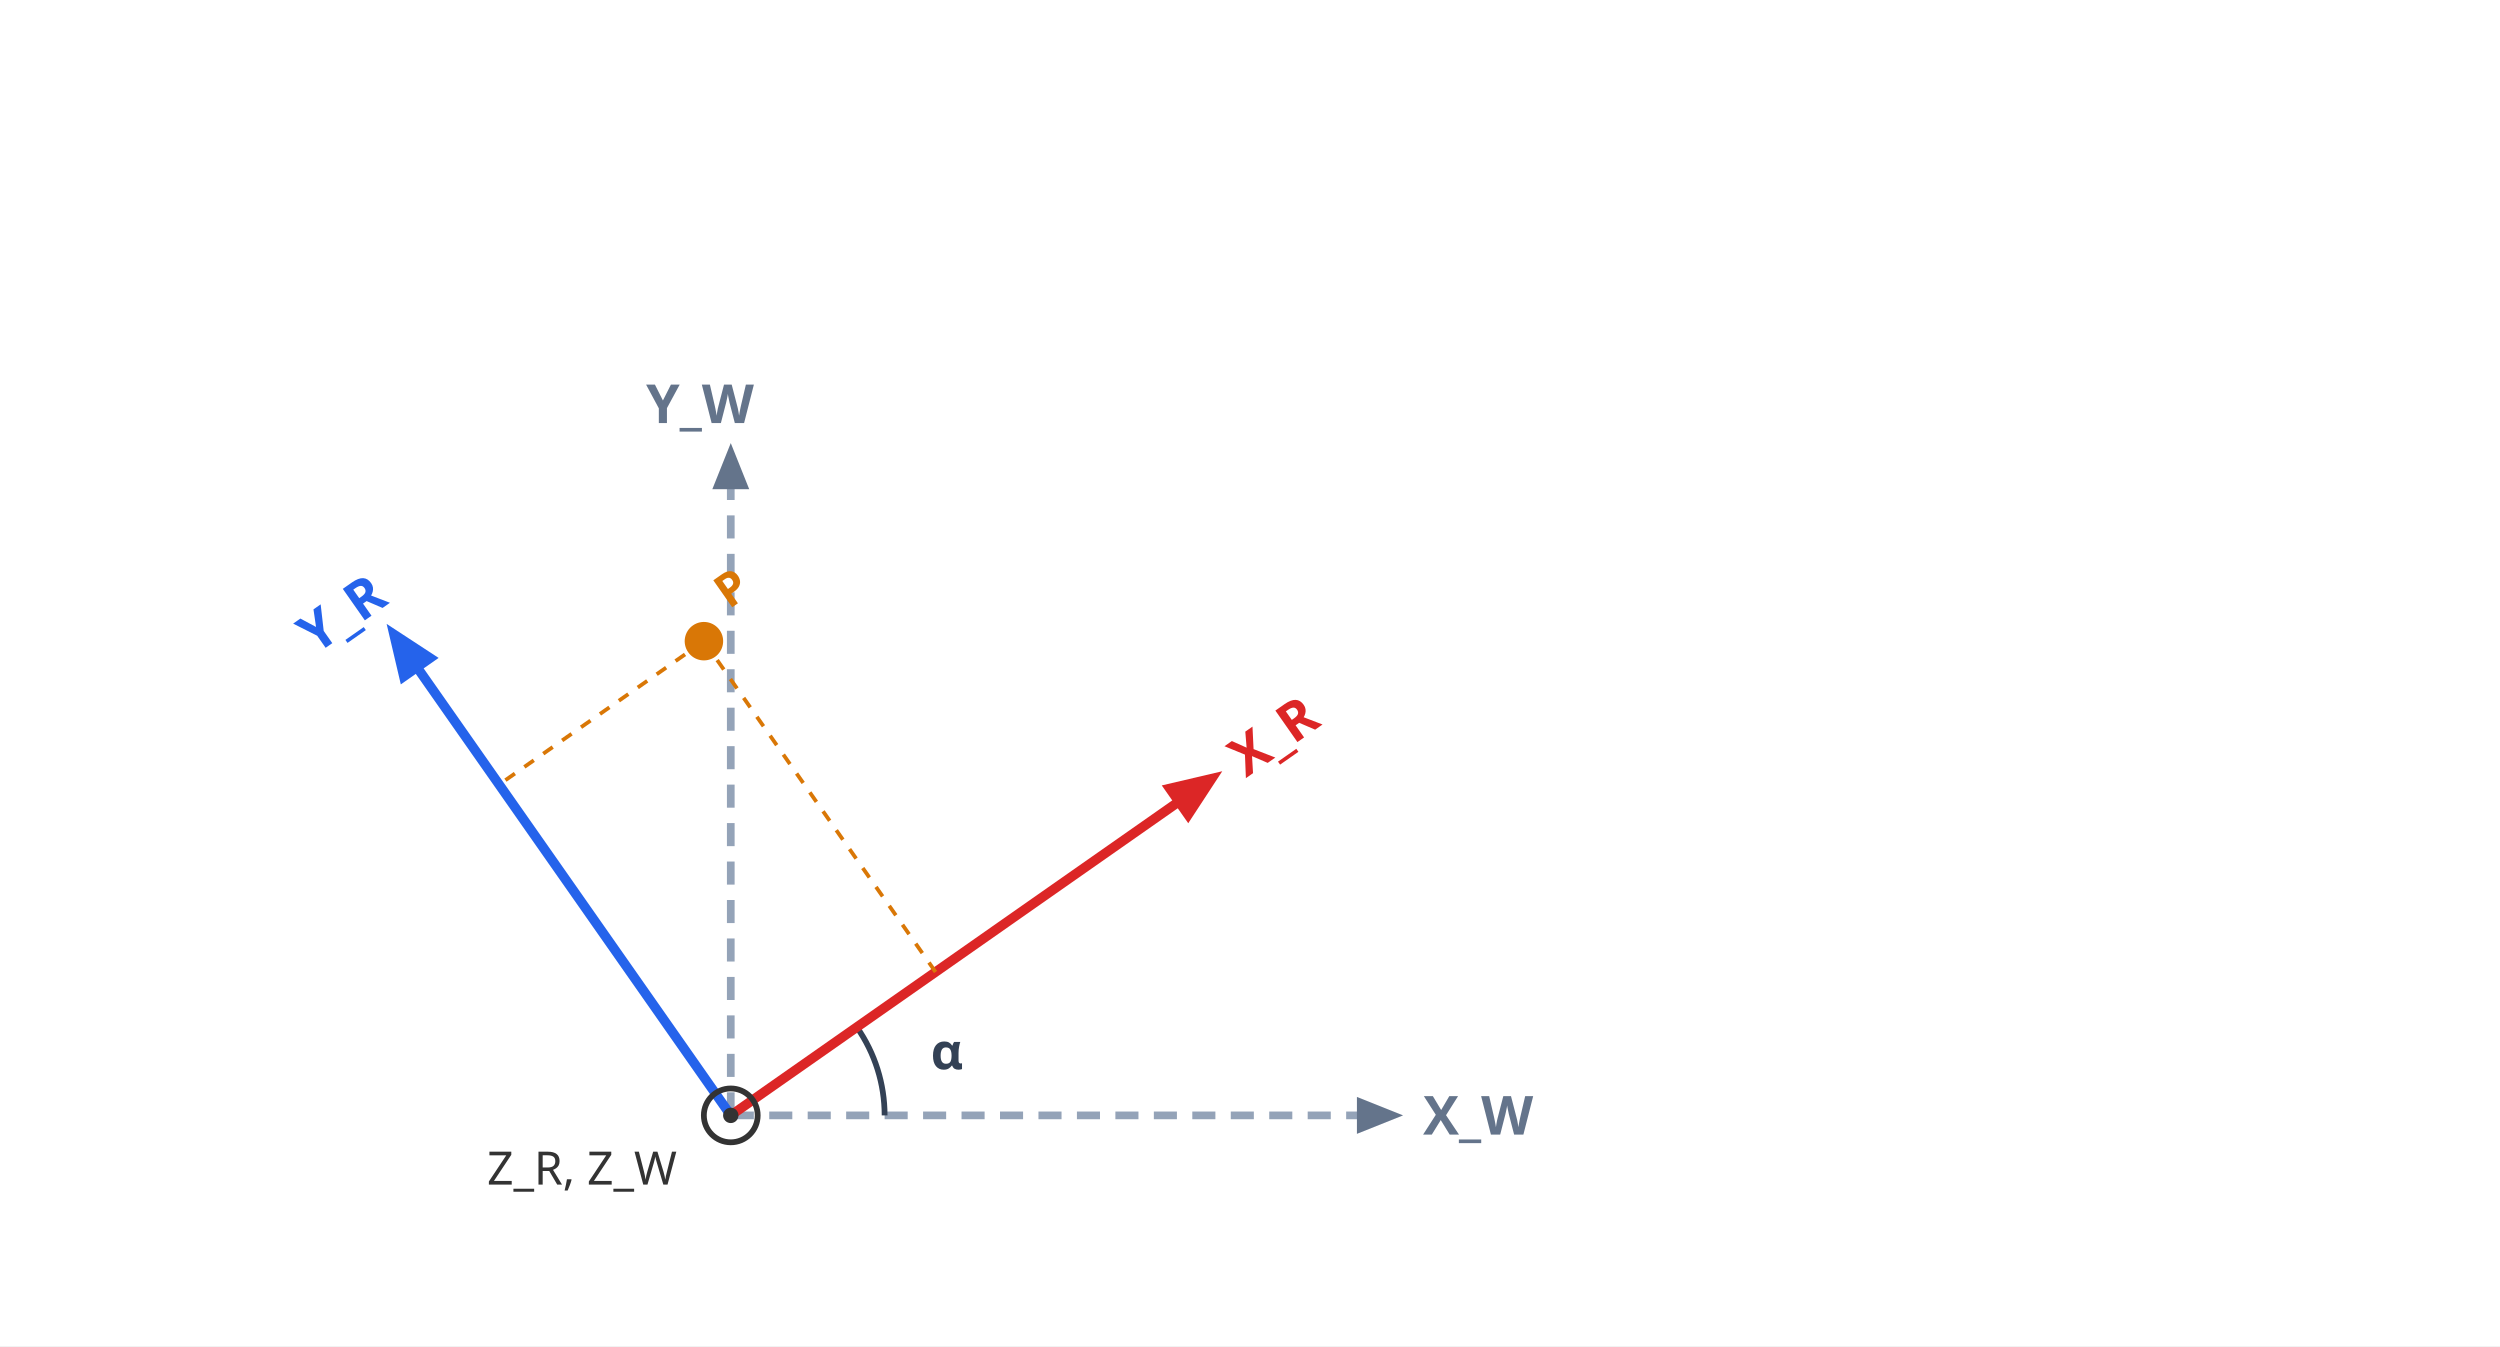
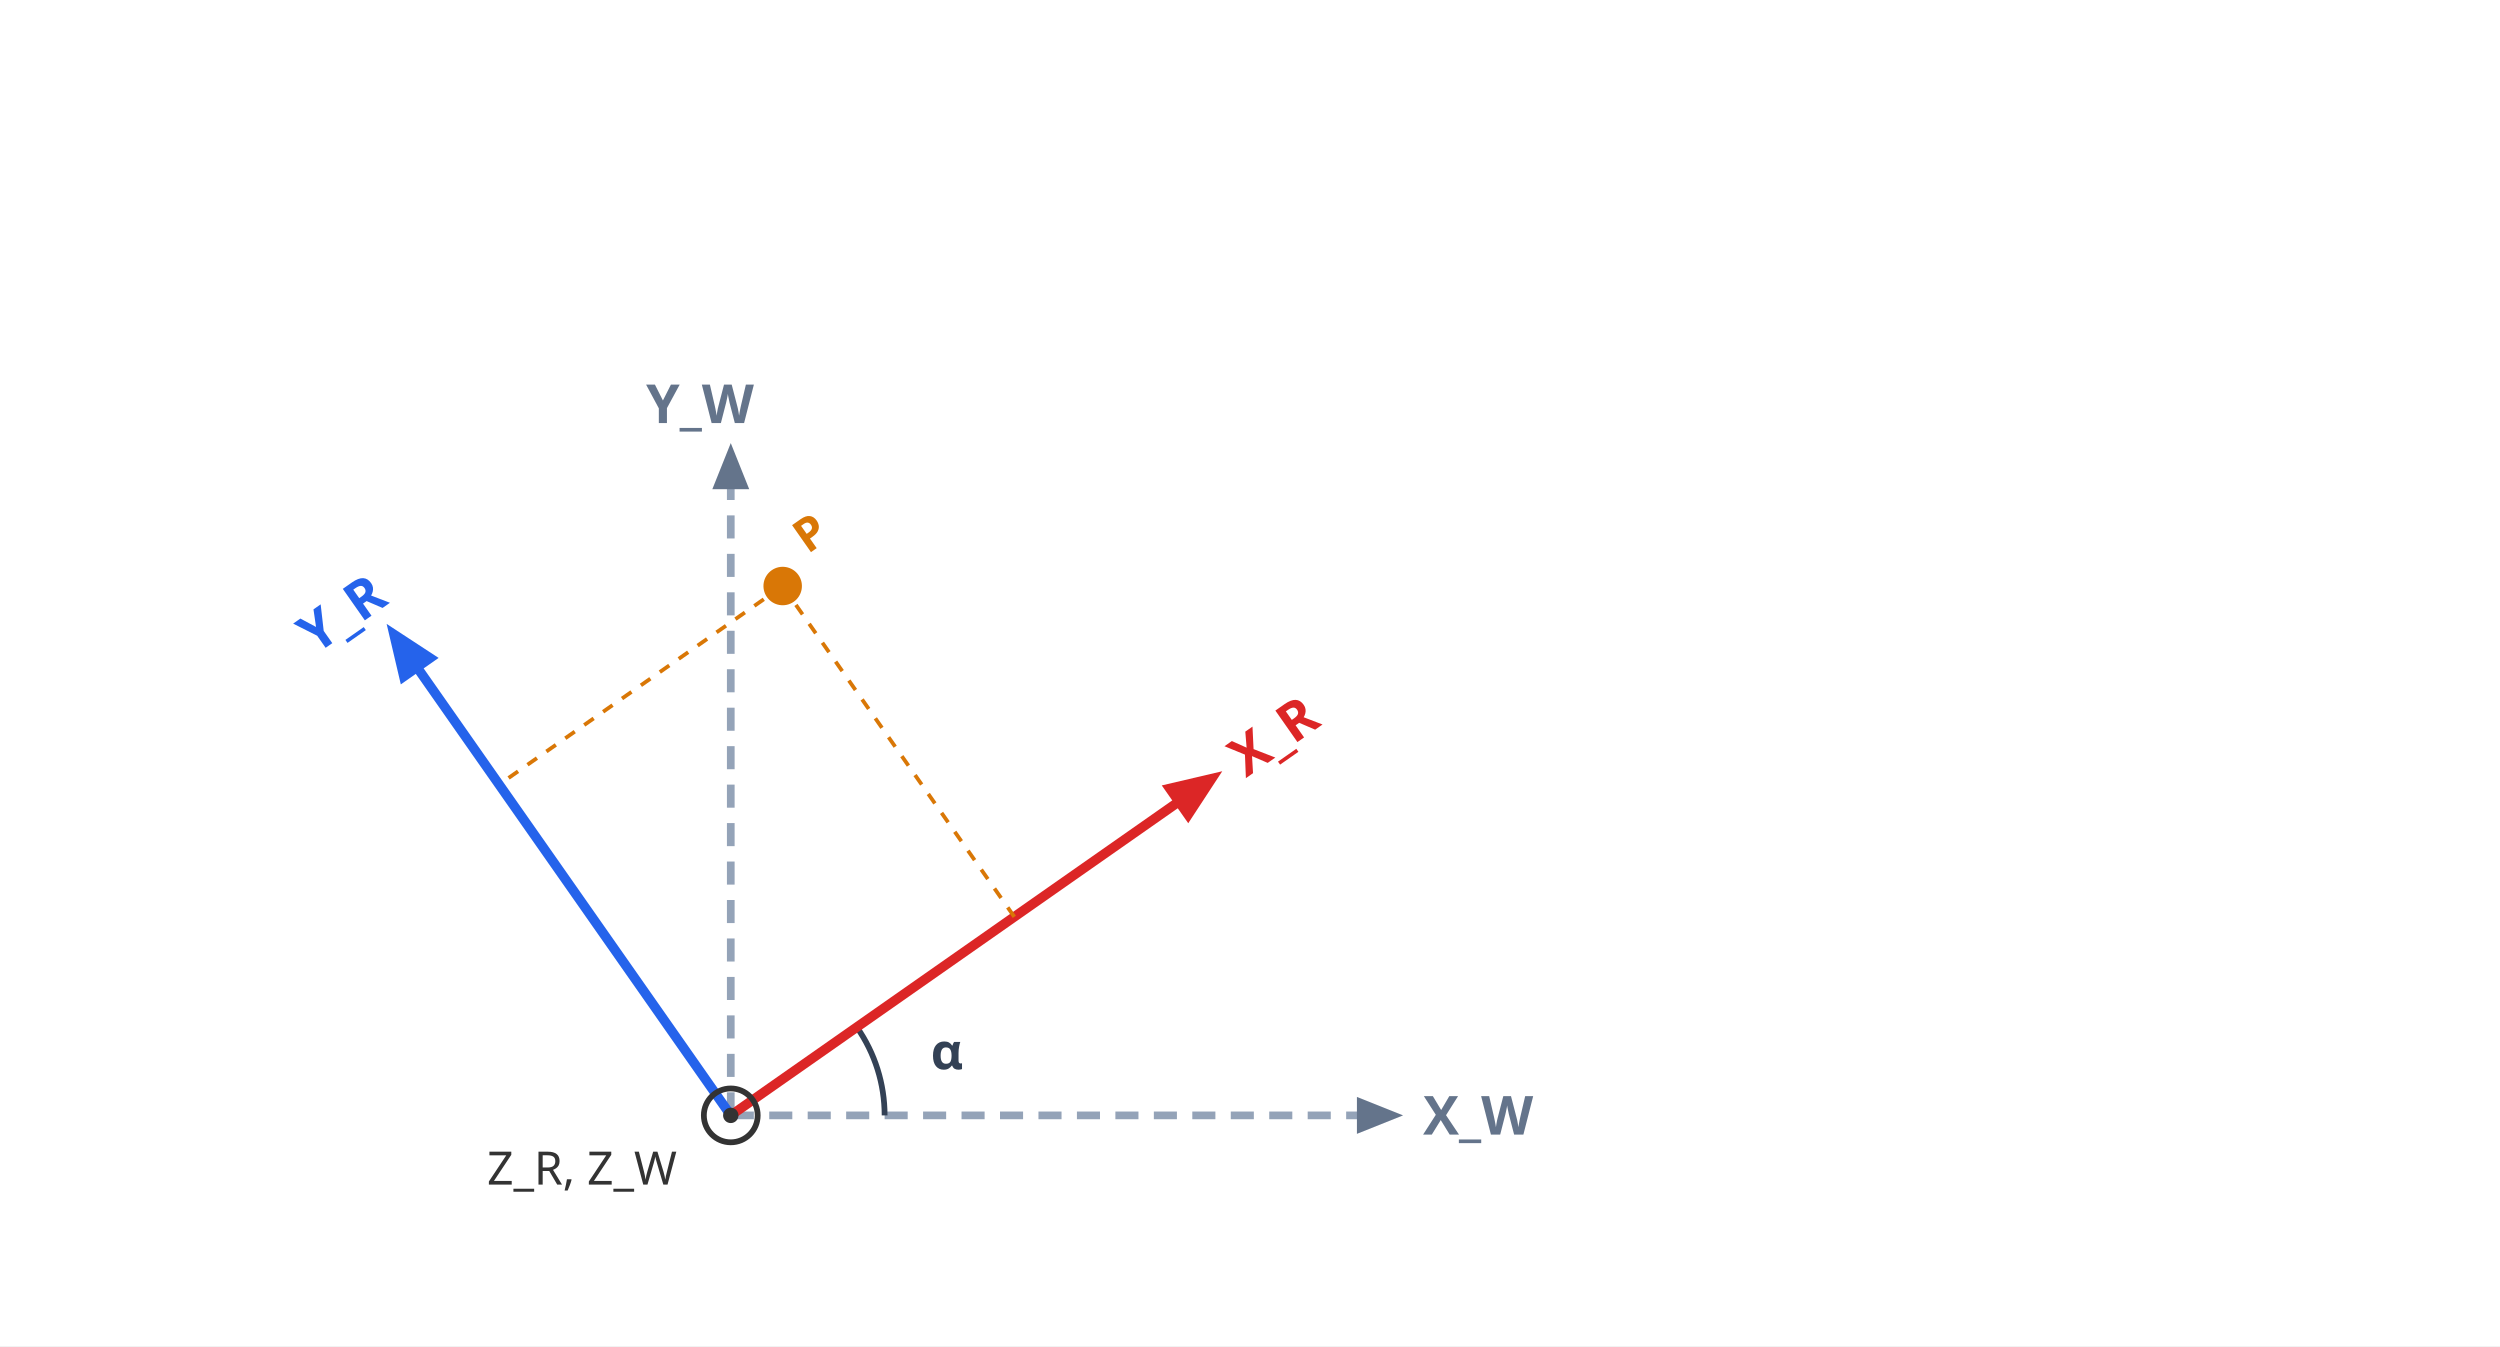
<svg xmlns="http://www.w3.org/2000/svg" viewBox="0 0 650 350" width="100%" height="100%">
  <defs>
    <marker id="arrowGray" viewBox="0 0 10 10" refX="6" refY="5" markerWidth="6" markerHeight="6" orient="auto-start-reverse">
      <path d="M 0 1 L 10 5 L 0 9 z" fill="#64748b" />
    </marker>
    <marker id="arrowRed" viewBox="0 0 10 10" refX="6" refY="5" markerWidth="6" markerHeight="6" orient="auto-start-reverse">
      <path d="M 0 1 L 10 5 L 0 9 z" fill="#dc2626" />
    </marker>
    <marker id="arrowBlue" viewBox="0 0 10 10" refX="6" refY="5" markerWidth="6" markerHeight="6" orient="auto-start-reverse">
      <path d="M 0 1 L 10 5 L 0 9 z" fill="#2563eb" />
    </marker>
  </defs>
  <rect width="100%" height="100%" fill="#ffffff" />
  <g transform="translate(190, 290)">
    <line x1="0" y1="0" x2="170" y2="0" stroke="#94a3b8" stroke-width="2" stroke-dasharray="6,4" marker-end="url(#arrowGray)" />
    <text x="180" y="5" font-family="sans-serif" font-size="14" font-weight="bold" fill="#64748b">X_W</text>
    <line x1="0" y1="0" x2="0" y2="-170" stroke="#94a3b8" stroke-width="2" stroke-dasharray="6,4" marker-end="url(#arrowGray)" />
    <text x="-8" y="-180" font-family="sans-serif" font-size="14" font-weight="bold" fill="#64748b" text-anchor="middle">Y_W</text>
    <path d="M 40 0 A 40 40 0 0 0 32.8 -22.9" fill="none" stroke="#334155" stroke-width="1.5" />
    <text x="52" y="-12" font-family="sans-serif" font-size="13" font-weight="bold" fill="#334155">α</text>
    <g transform="rotate(-35)">
      <line x1="0" y1="0" x2="150" y2="0" stroke="#dc2626" stroke-width="2.5" marker-end="url(#arrowRed)" />
      <text x="160" y="5" font-family="sans-serif" font-size="14" font-weight="bold" fill="#dc2626">X_R</text>
      <line x1="0" y1="0" x2="0" y2="-150" stroke="#2563eb" stroke-width="2.5" marker-end="url(#arrowBlue)" />
      <text x="-8" y="-160" font-family="sans-serif" font-size="14" font-weight="bold" fill="#2563eb" text-anchor="middle">Y_R</text>
-       <circle cx="65" cy="-105" r="5" fill="#d97706" />
-       <text x="75" y="-108" font-family="sans-serif" font-size="12" font-weight="bold" fill="#d97706">P</text>
-       <line x1="65" y1="-105" x2="65" y2="0" stroke="#d97706" stroke-width="1" stroke-dasharray="3,3" />
-       <line x1="65" y1="-105" x2="0" y2="-105" stroke="#d97706" stroke-width="1" stroke-dasharray="3,3" />
+       <circle cx="90" cy="-105" r="5" fill="#d97706" />
+       <text x="100" y="-108" font-family="sans-serif" font-size="12" font-weight="bold" fill="#d97706">P</text>
+       <line x1="90" y1="-105" x2="90" y2="0" stroke="#d97706" stroke-width="1" stroke-dasharray="3,3" />
+       <line x1="90" y1="-105" x2="0" y2="-105" stroke="#d97706" stroke-width="1" stroke-dasharray="3,3" />
    </g>
    <circle cx="0" cy="0" r="7" fill="none" stroke="#333" stroke-width="1.5" />
    <circle cx="0" cy="0" r="2" fill="#333" />
    <text x="-14" y="18" font-family="sans-serif" font-size="12" fill="#333" text-anchor="end">Z_R, Z_W</text>
  </g>
</svg>
